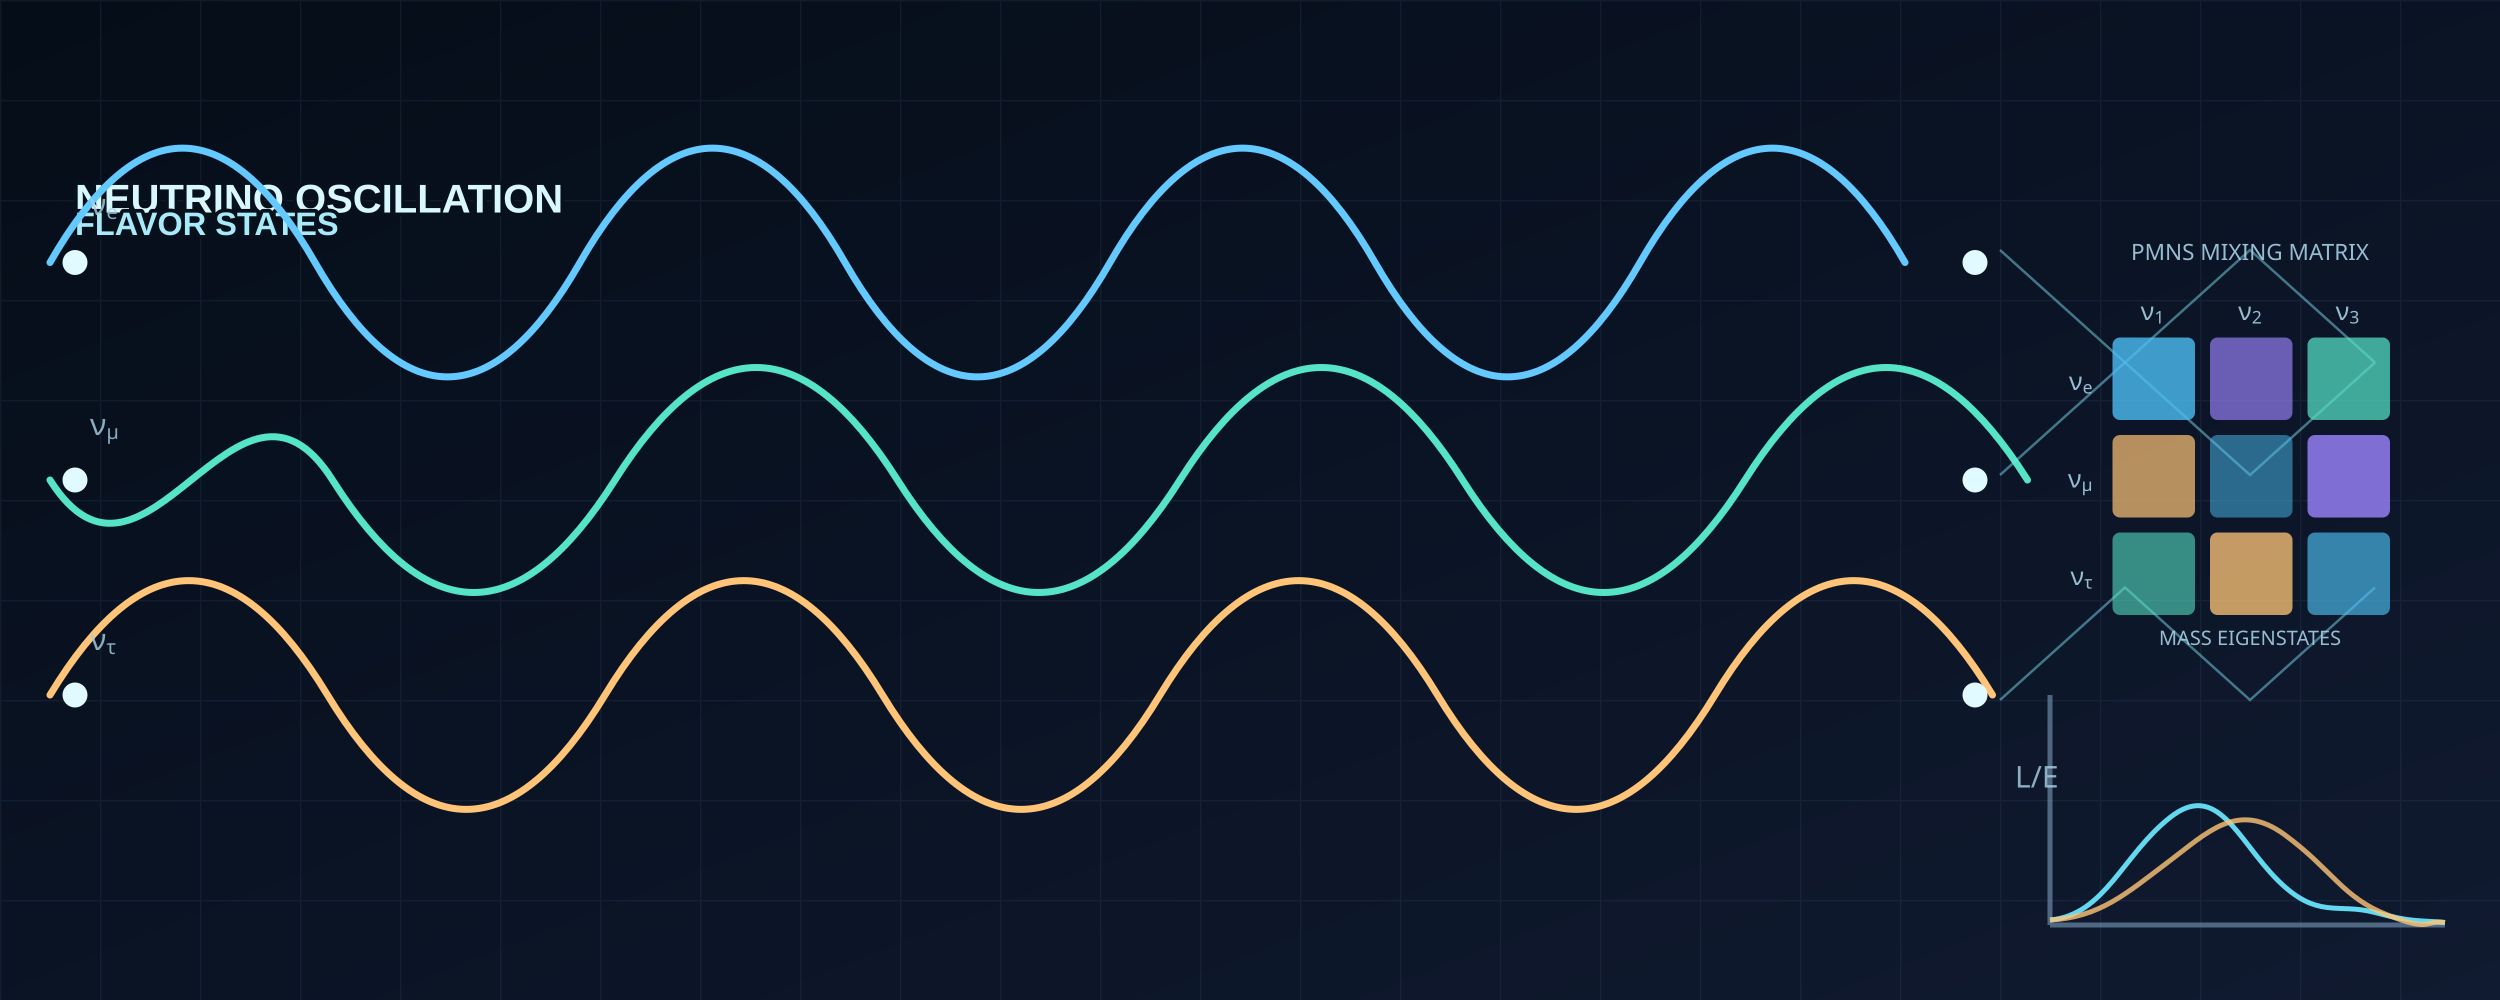
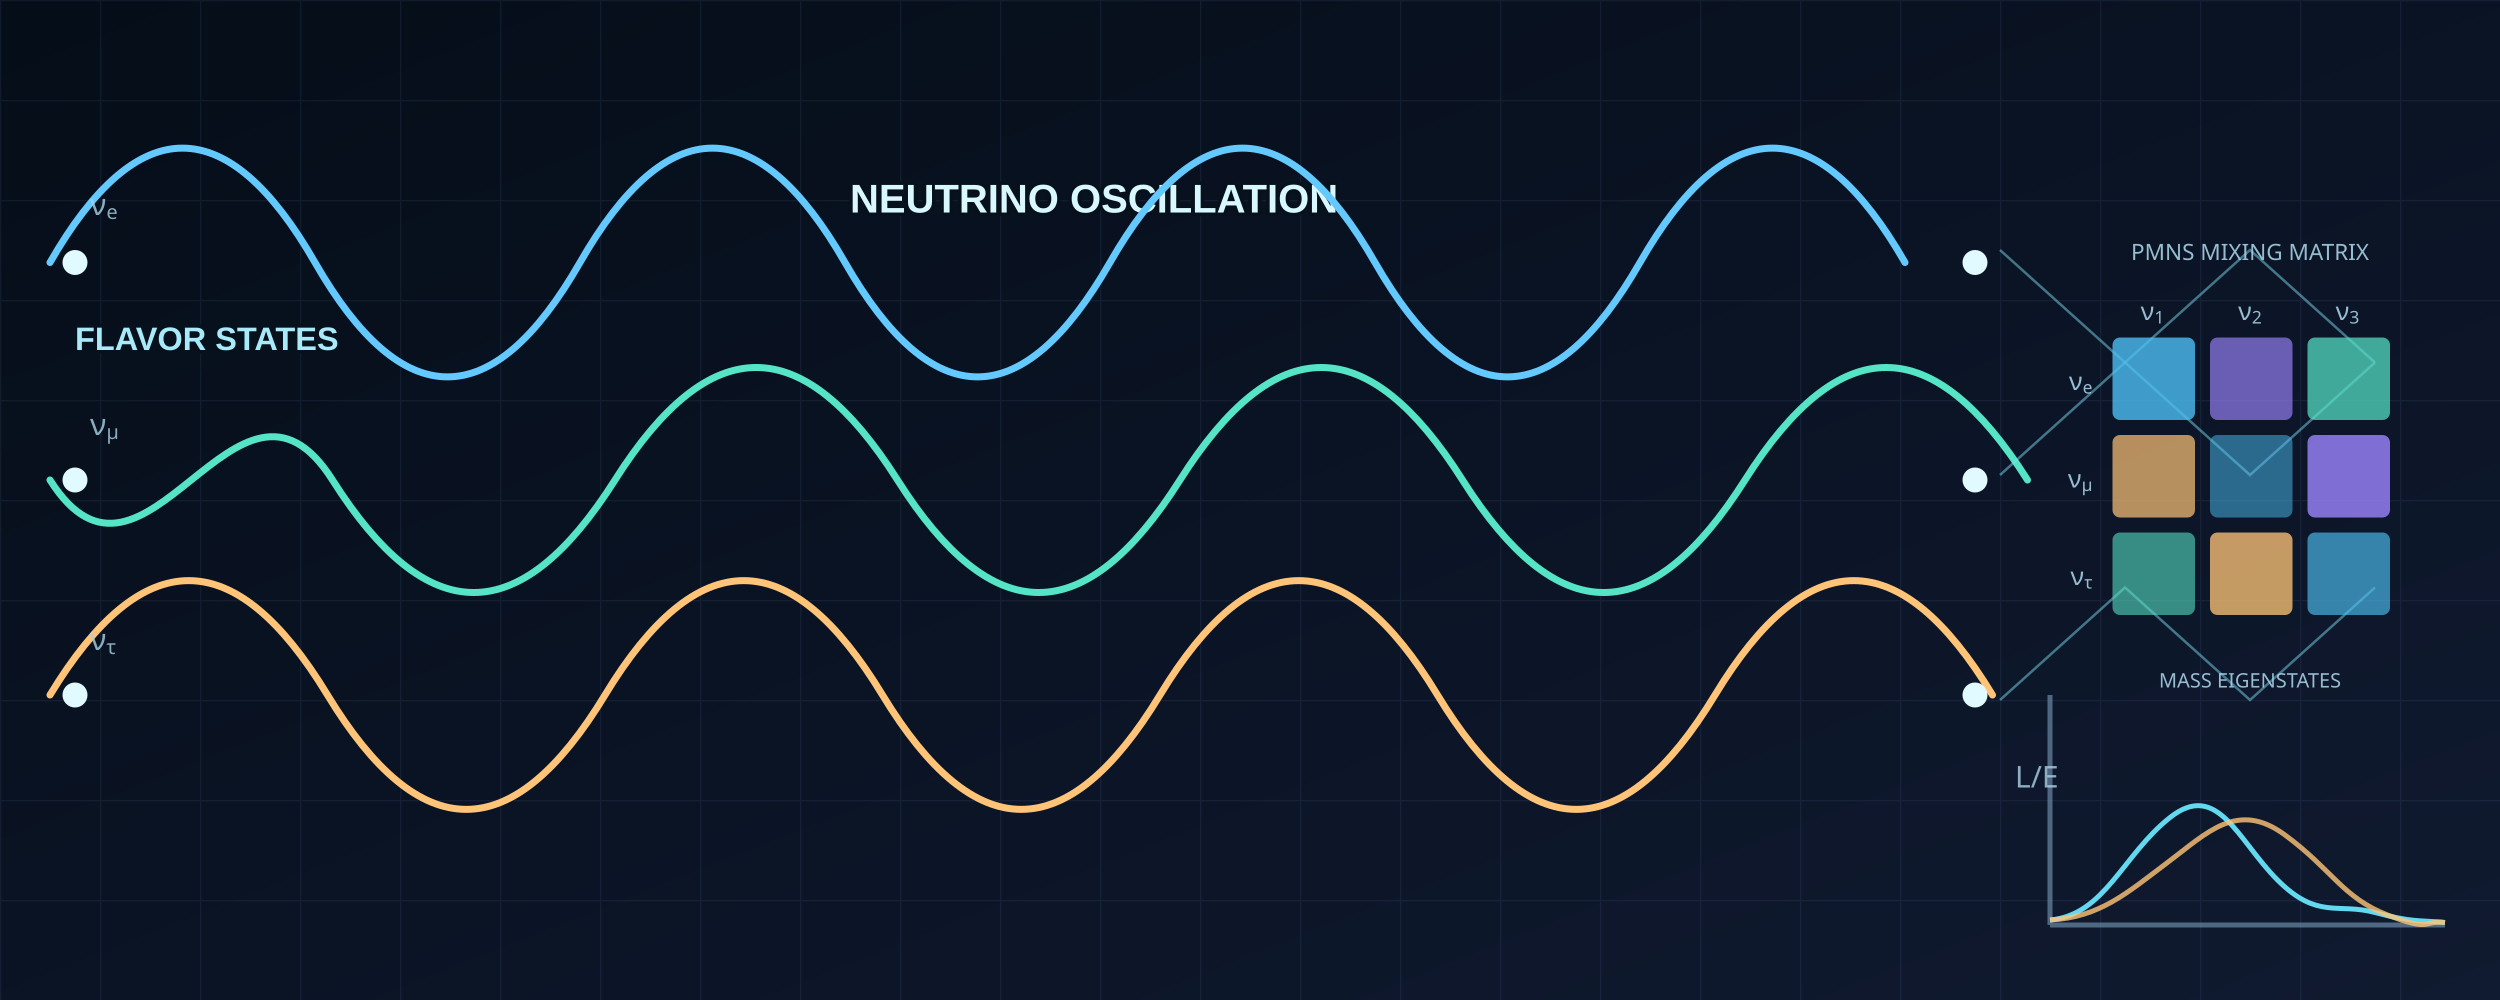
<svg xmlns="http://www.w3.org/2000/svg" viewBox="0 0 1000 400" role="img" aria-labelledby="title desc">
  <defs>
    <linearGradient id="bg" x2="1" y2="1">
      <stop stop-color="#050d18" />
      <stop offset="1" stop-color="#101a30" />
    </linearGradient>
    <linearGradient id="beam">
      <stop stop-color="#5ad7f0" stop-opacity="0" />
      <stop offset=".45" stop-color="#5ad7f0" stop-opacity=".8" />
      <stop offset="1" stop-color="#5ad7f0" stop-opacity="0" />
    </linearGradient>
    <radialGradient id="node">
      <stop stop-color="#efffff" />
      <stop offset=".35" stop-color="#66dff4" />
      <stop offset="1" stop-color="#2876c2" stop-opacity=".1" />
    </radialGradient>
    <pattern id="grid" width="40" height="40" patternUnits="userSpaceOnUse">
      <path d="M40 0H0V40" fill="none" stroke="#7b9ce4" stroke-opacity=".09" />
    </pattern>
  </defs>
  <style>@media (max-width: 600px) { text { display: none; } }</style>
  <rect width="1000" height="400" fill="url(#bg)" />
  <rect width="1000" height="400" fill="url(#grid)" />
  <g font-family="Arial, Helvetica, sans-serif" font-weight="600" paint-order="stroke" stroke="#07111c" stroke-width="3" stroke-linejoin="round">
-     <text x="30" y="85" fill="#d9f7ff" font-size="16" font-weight="700">NEUTRINO OSCILLATION</text>
-     <text x="30" y="94" fill="#a8eafa" font-size="13">FLAVOR STATES</text>
+     <text x="340" y="85" fill="#d9f7ff" font-size="16" font-weight="700">NEUTRINO OSCILLATION</text>
+     <text x="30" y="140" fill="#a8eafa" font-size="13">FLAVOR STATES</text>
  </g>
  <g fill="none" stroke-width="2.8" stroke-linecap="round">
    <path d="M20 105C55 44 91 44 126 105S197 166 232 105 303 44 338 105 409 166 444 105 515 44 550 105 621 166 656 105 727 44 762 105" stroke="#64c9ff" />
    <path d="M20 192C58 252 95 132 133 192S208 252 246 192 321 132 359 192 434 252 472 192 547 132 585 192 660 252 698 192 773 132 811 192" stroke="#55e5c6" />
    <path d="M20 278C57 217 94 217 131 278S205 339 242 278 316 217 353 278 427 339 464 278 538 217 575 278 649 339 686 278 760 217 797 278" stroke="#ffc477" />
  </g>
  <g fill="none" stroke="url(#beam)" stroke-width="22" opacity=".5">
    <path d="M20 105H820" />
    <path d="M20 192H820" />
    <path d="M20 278H820" />
  </g>
  <g fill="#e1faff">
    <circle cx="30" cy="105" r="5" />
    <circle cx="30" cy="192" r="5" />
    <circle cx="30" cy="278" r="5" />
    <circle cx="790" cy="105" r="5" />
    <circle cx="790" cy="192" r="5" />
    <circle cx="790" cy="278" r="5" />
  </g>
  <g stroke="#7edff2" stroke-opacity=".48" fill="none">
    <path d="M800 100L850 145L900 100L950 145" />
    <path d="M800 190L850 145L900 190L950 145" />
    <path d="M800 280L850 235L900 280L950 235" />
  </g>
  <g transform="translate(845 135)">
    <rect x="0" y="0" width="33" height="33" rx="3" fill="#4cbef2" fill-opacity=".8" />
    <rect x="39" y="0" width="33" height="33" rx="3" fill="#9b85ff" fill-opacity=".65" />
    <rect x="78" y="0" width="33" height="33" rx="3" fill="#57e2c5" fill-opacity=".72" />
    <rect x="0" y="39" width="33" height="33" rx="3" fill="#ffc477" fill-opacity=".7" />
    <rect x="39" y="39" width="33" height="33" rx="3" fill="#4cbef2" fill-opacity=".5" />
    <rect x="78" y="39" width="33" height="33" rx="3" fill="#9b85ff" fill-opacity=".8" />
    <rect x="0" y="78" width="33" height="33" rx="3" fill="#57e2c5" fill-opacity=".58" />
    <rect x="39" y="78" width="33" height="33" rx="3" fill="#ffc477" fill-opacity=".76" />
    <rect x="78" y="78" width="33" height="33" rx="3" fill="#4cbef2" fill-opacity=".65" />
  </g>
  <g fill="#a6cfe3" font-family="sans-serif" font-size="10" opacity=".9">
    <text x="900" y="104" text-anchor="middle" font-size="9">PMNS MIXING MATRIX</text>
    <text x="861" y="128" text-anchor="middle">ν<tspan baseline-shift="sub" font-size="7">1</tspan>
    </text>
    <text x="900" y="128" text-anchor="middle">ν<tspan baseline-shift="sub" font-size="7">2</tspan>
    </text>
    <text x="939" y="128" text-anchor="middle">ν<tspan baseline-shift="sub" font-size="7">3</tspan>
    </text>
    <text x="837" y="156" text-anchor="end">ν<tspan baseline-shift="sub" font-size="7">e</tspan>
    </text>
    <text x="837" y="195" text-anchor="end">ν<tspan baseline-shift="sub" font-size="7">μ</tspan>
    </text>
    <text x="837" y="234" text-anchor="end">ν<tspan baseline-shift="sub" font-size="7">τ</tspan>
    </text>
-     <text x="900" y="258" text-anchor="middle" font-size="8">MASS EIGENSTATES</text>
+     <text x="900" y="275" text-anchor="middle" font-size="8">MASS EIGENSTATES</text>
  </g>
  <g fill="none" stroke-width="2">
    <path d="M820 370H978M820 370V278" stroke="#7a9dbb" stroke-opacity=".6" />
    <path d="M820 368C842 366 849 342 868 327S895 336 911 352 935 361 950 365 967 368 978 369" stroke="#62d9ef" />
    <path d="M820 368C840 367 851 357 867 345S895 320 914 334 937 359 955 366 969 368 978 369" stroke="#ffc477" stroke-opacity=".8" />
  </g>
  <g fill="#a6cfe3" font-family="sans-serif" font-size="12" opacity=".82">
    <text x="36" y="86">ν<tspan baseline-shift="sub" font-size="8">e</tspan>
    </text>
    <text x="36" y="174">ν<tspan baseline-shift="sub" font-size="8">μ</tspan>
    </text>
    <text x="36" y="260">ν<tspan baseline-shift="sub" font-size="8">τ</tspan>
    </text>
    <text x="806" y="315">L/E</text>
  </g>
</svg>
